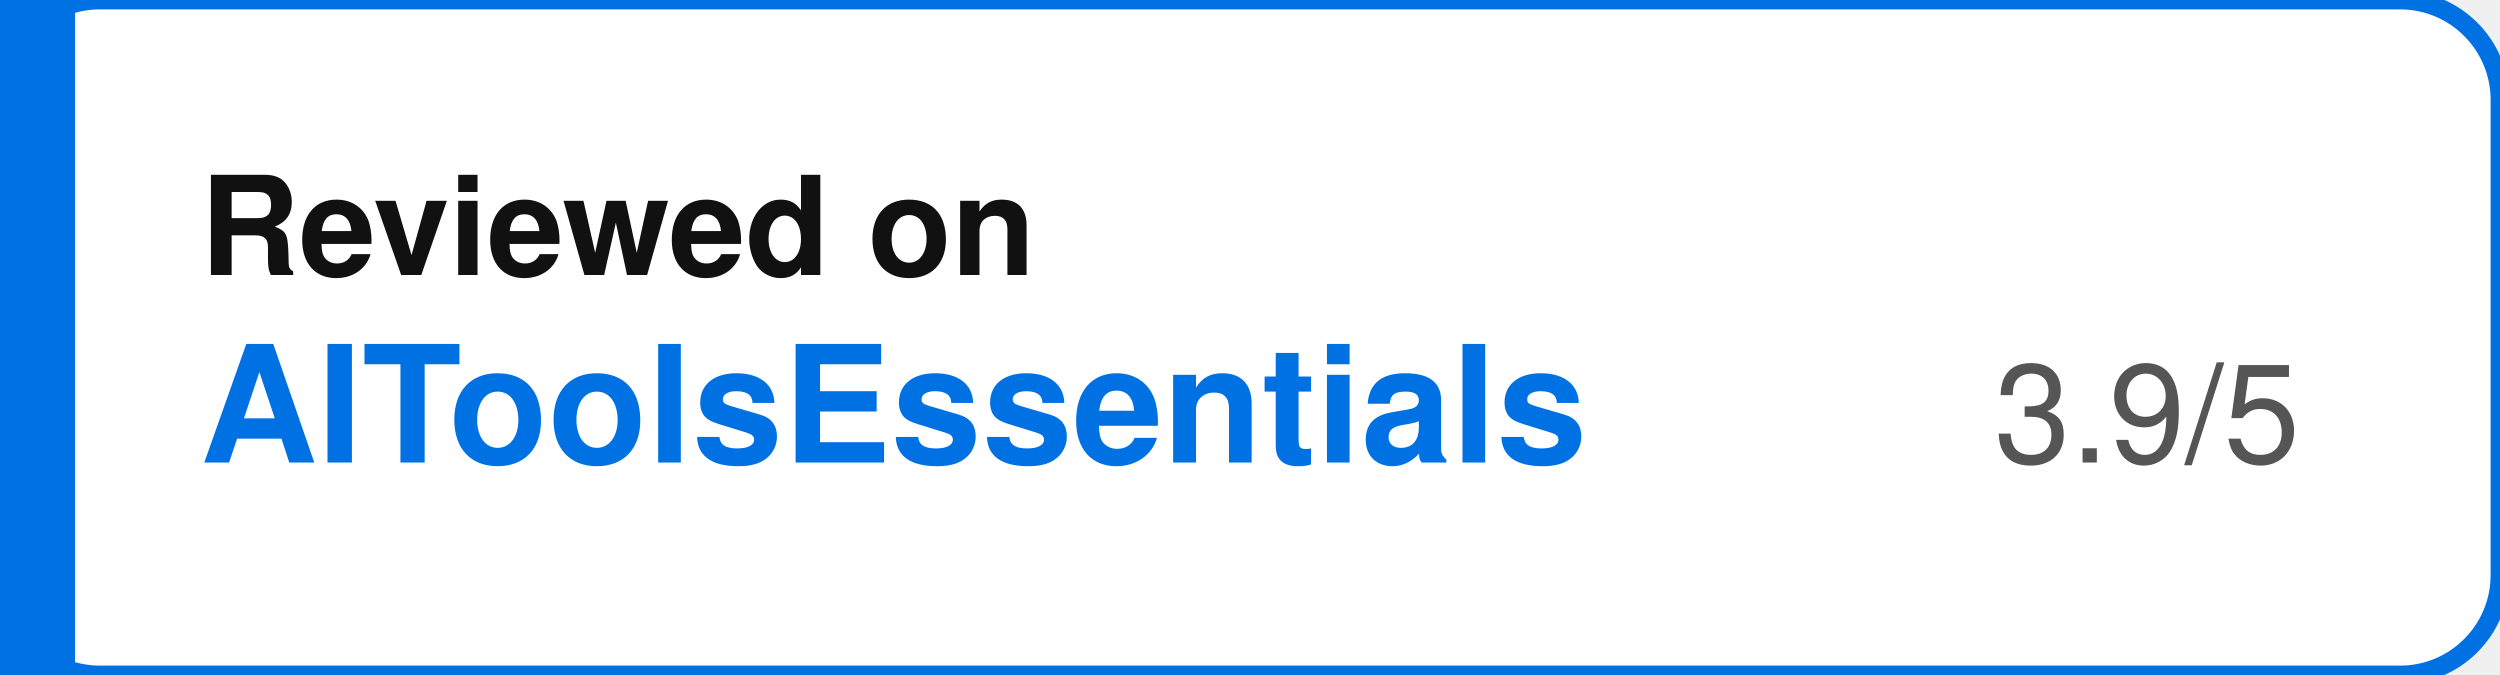
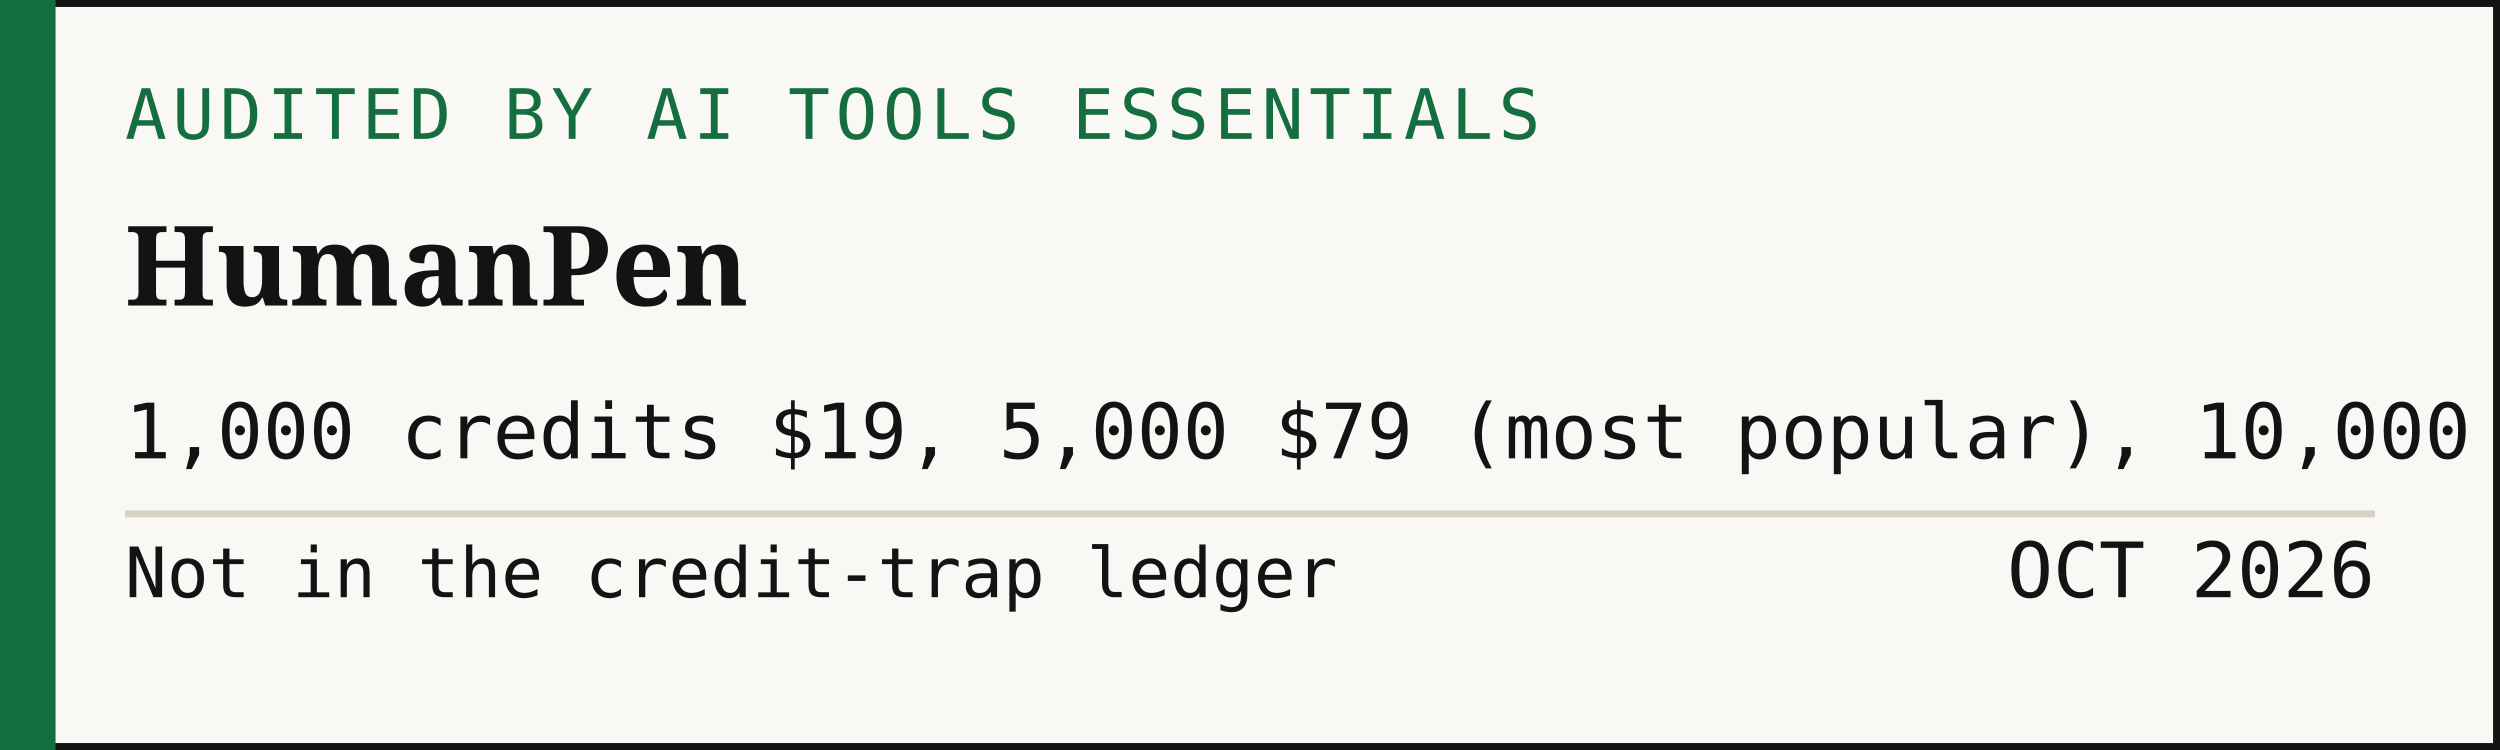
- <svg xmlns="http://www.w3.org/2000/svg" width="200" height="54" role="img" aria-label="Reviewed on AIToolsEssentials">
-   <rect width="200" height="54" rx="8" fill="#ffffff" />
-   <rect width="200" height="54" rx="8" fill="none" stroke="#0071E3" stroke-width="1.5" />
-   <rect width="6" height="54" fill="#0071E3" />
-   <text x="16" y="22" font-family="-apple-system,Segoe UI,Helvetica,Arial,sans-serif" font-size="11" font-weight="600" fill="#111111">Reviewed on</text>
-   <text x="16" y="37" font-family="-apple-system,Segoe UI,Helvetica,Arial,sans-serif" font-size="13" font-weight="700" fill="#0071E3">AIToolsEssentials</text>
-   <text x="184" y="37" text-anchor="end" font-family="-apple-system,Segoe UI,Helvetica,Arial,sans-serif" font-size="11" fill="#555555">3.9/5</text>
+ <svg xmlns="http://www.w3.org/2000/svg" width="360" height="108" viewBox="0 0 360 108" role="img" aria-label="AUDITED BY AI TOOLS ESSENTIALS — HumanPen">
+   <rect width="360" height="108" fill="#FAF8F5" />
+   <rect x="0.5" y="0.5" width="359" height="107" fill="none" stroke="#111315" />
+   <rect width="8" height="108" fill="#156E3F" />
+   <text x="18" y="20" font-family="IBM Plex Mono, ui-monospace, monospace" font-size="10" letter-spacing="0.08em" fill="#156E3F">AUDITED BY AI TOOLS ESSENTIALS</text>
+   <text x="18" y="44" font-family="Newsreader, Georgia, serif" font-size="16" font-weight="700" fill="#111315">HumanPen</text>
+   <text x="18" y="66" font-family="IBM Plex Mono, ui-monospace, monospace" font-size="11" fill="#111315">1,000 credits $19, 5,000 $79 (most popular), 10,000 $149, 20,000 $249; a…</text>
+   <text x="18" y="86" font-family="IBM Plex Mono, ui-monospace, monospace" font-size="10" fill="#111315">Not in the credit-trap ledger</text>
+   <text x="342" y="86" text-anchor="end" font-family="IBM Plex Mono, ui-monospace, monospace" font-size="11" fill="#111315">OCT 2026</text>
+   <line x1="18" y1="74" x2="342" y2="74" stroke="#D8D2C5" />
</svg>
